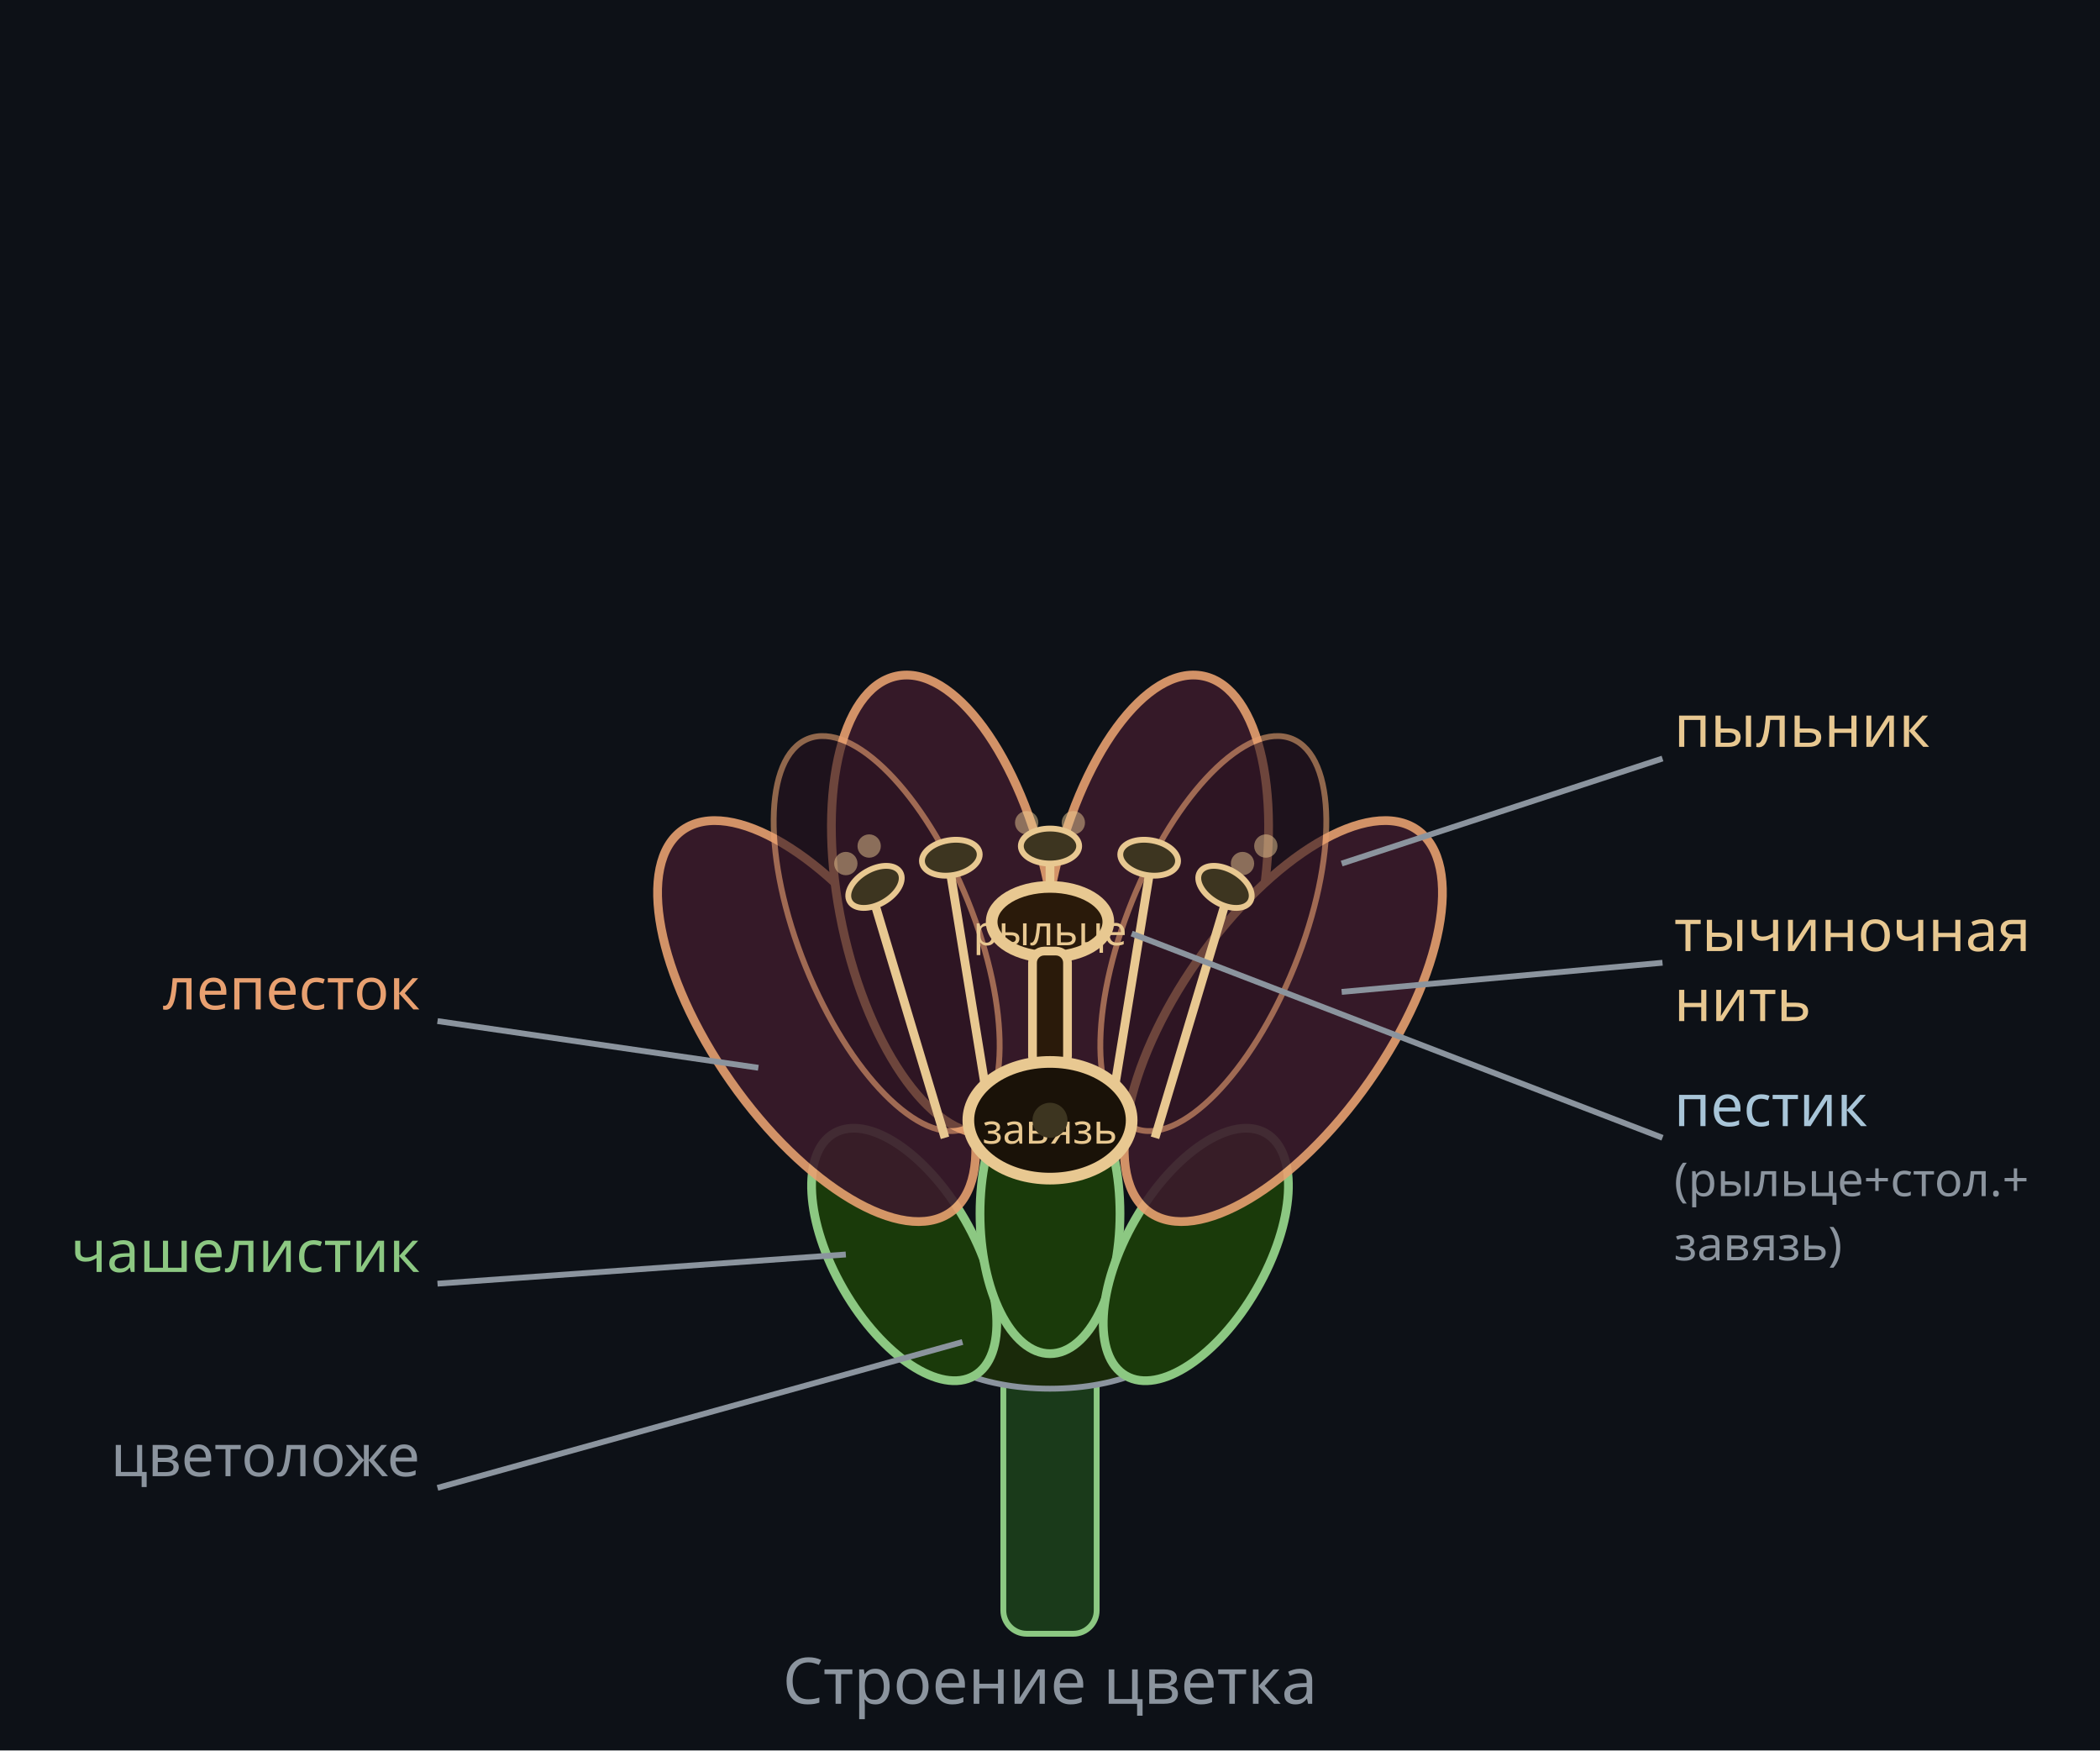
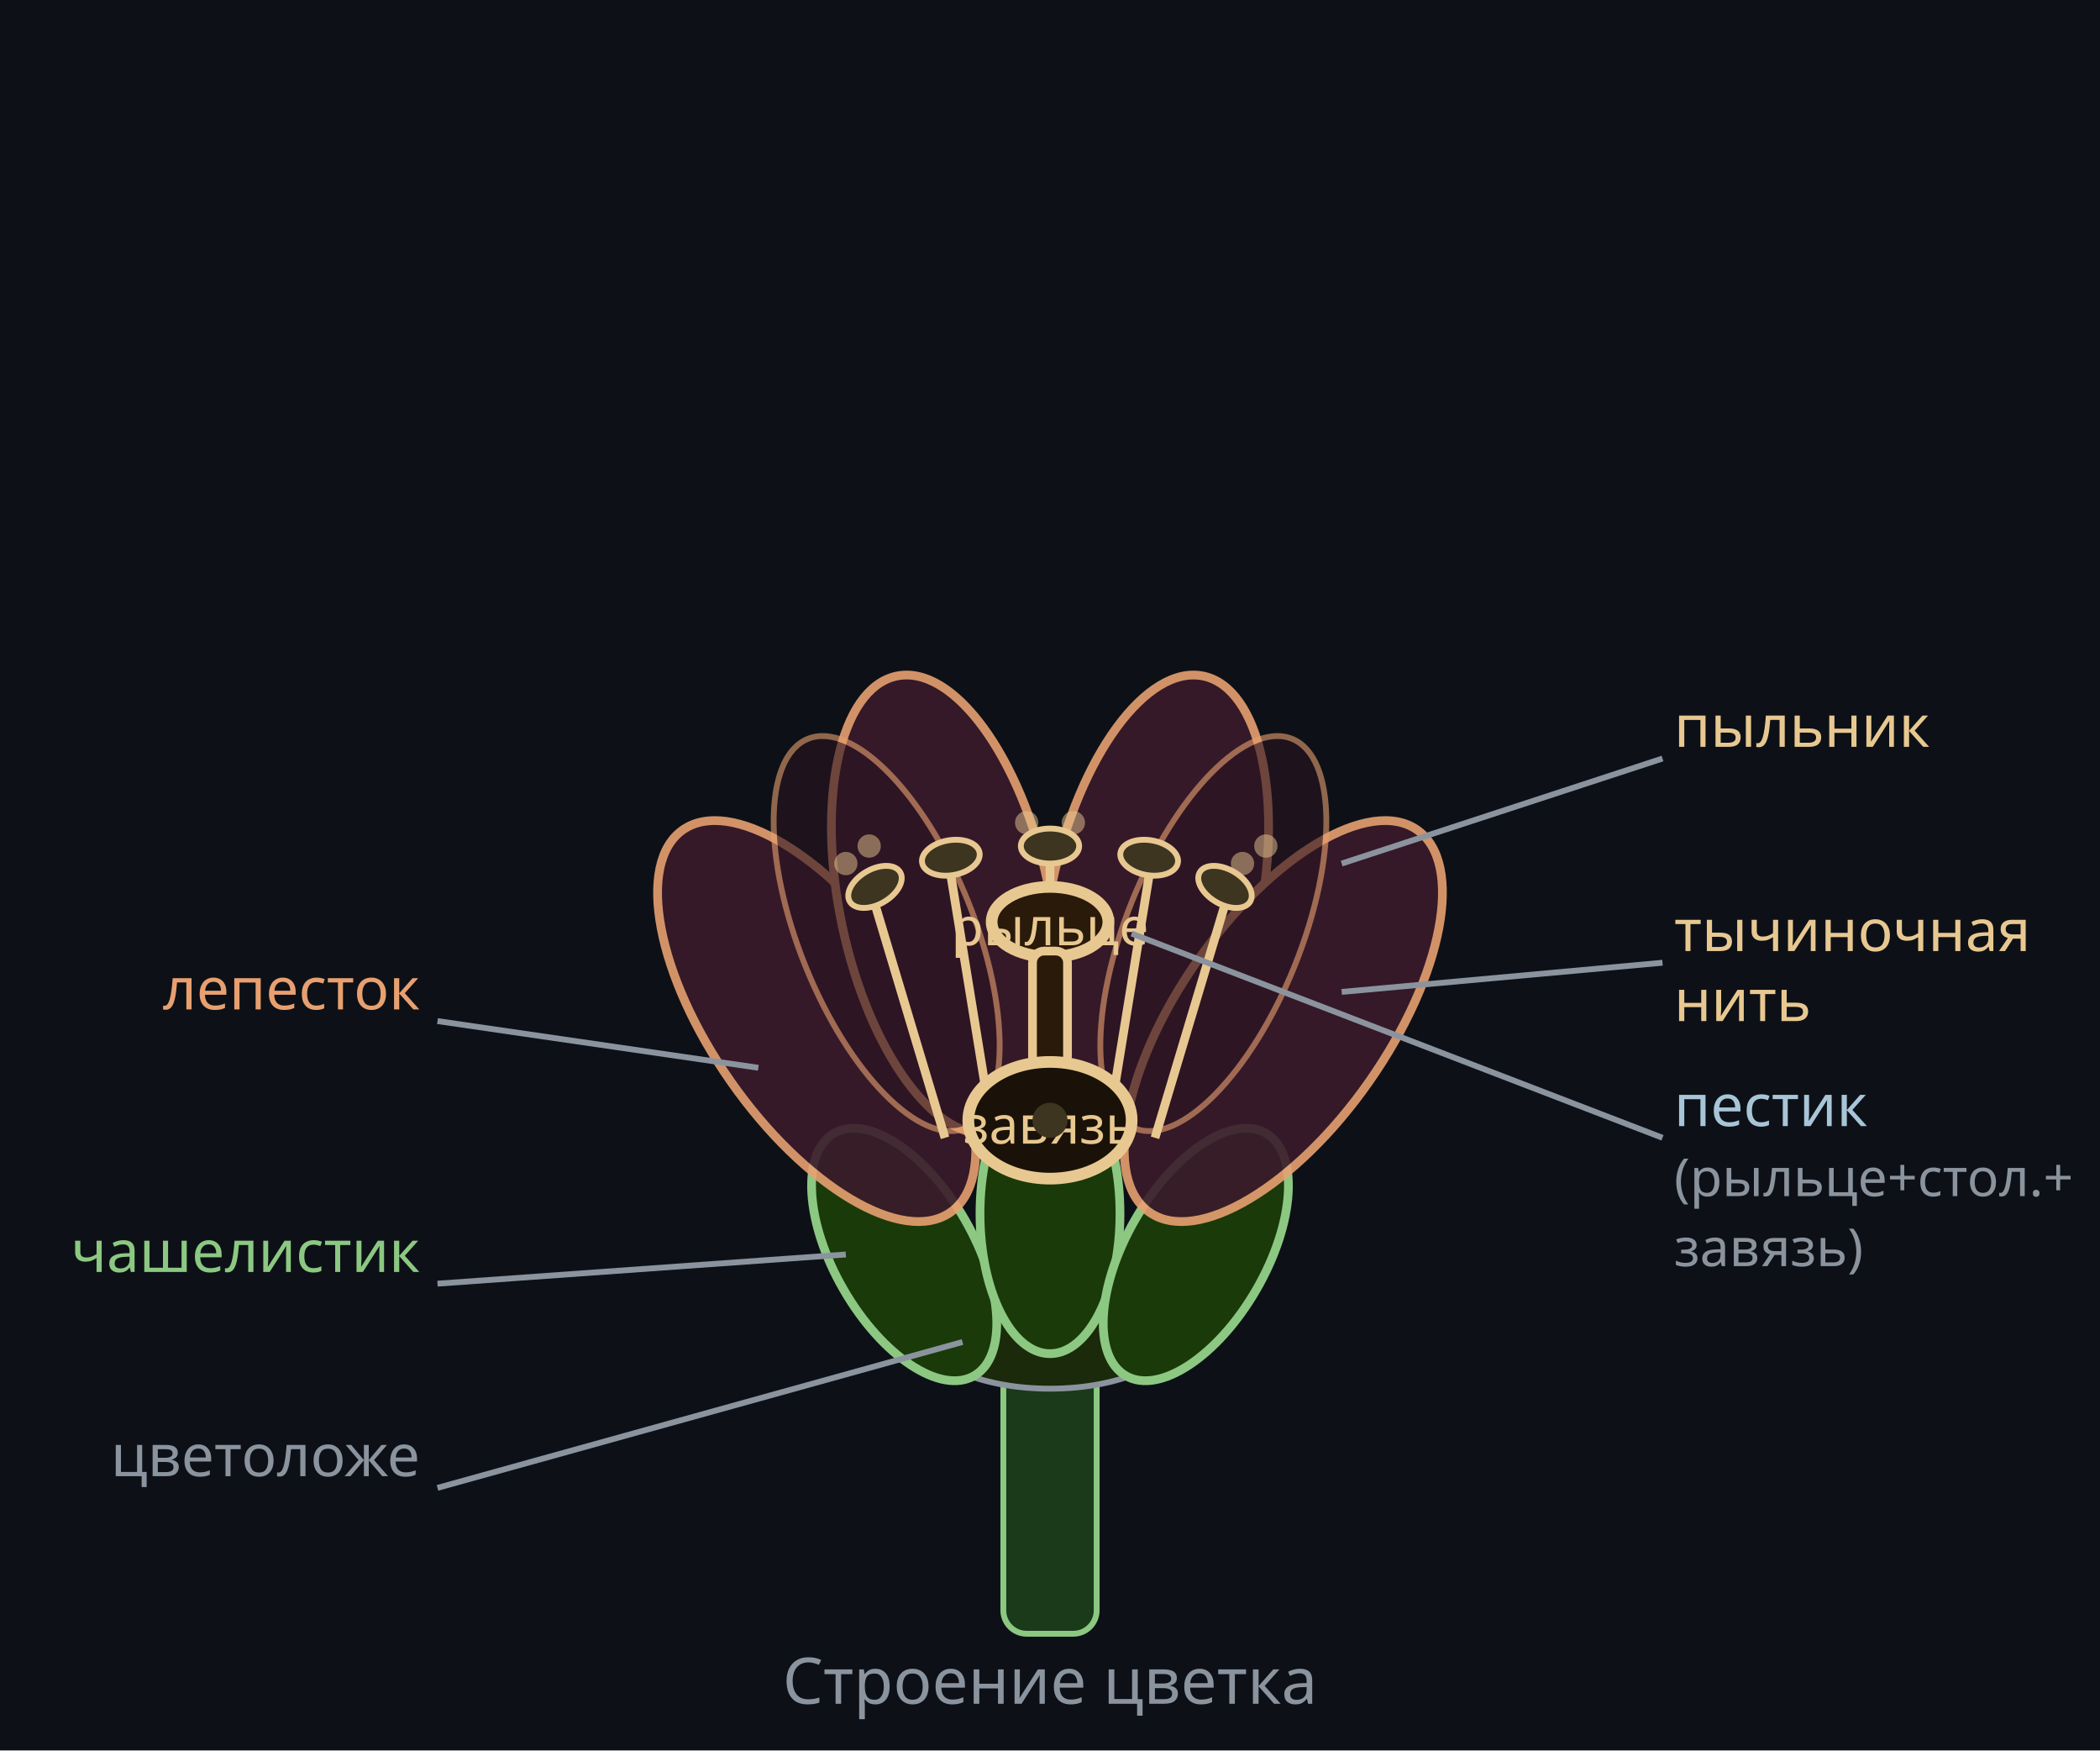
<svg xmlns="http://www.w3.org/2000/svg" viewBox="0 0 360 300" font-family="system-ui,sans-serif">
  <rect width="360" height="300" fill="#0d1117" />
  <rect x="172" y="230" width="16" height="50" rx="4" fill="#1a3a1a" stroke="#8cc882" stroke-width="1" />
  <ellipse cx="180" cy="228" rx="22" ry="10" fill="#1a2a0a" stroke="#8b949e" stroke-width="1" />
  <g fill="#1a3a0a" stroke="#8cc882" stroke-width="1.5">
    <ellipse cx="155" cy="215" rx="12" ry="24" transform="rotate(-30,155,215)" />
    <ellipse cx="180" cy="208" rx="12" ry="24" transform="rotate(0,180,208)" />
    <ellipse cx="205" cy="215" rx="12" ry="24" transform="rotate(30,205,215)" />
  </g>
  <g fill="#3a1a2a" stroke="#e8a070" stroke-width="1.5" opacity="0.9">
    <ellipse cx="140" cy="175" rx="18" ry="40" transform="rotate(-35,140,175)" />
    <ellipse cx="162" cy="155" rx="18" ry="40" transform="rotate(-12,162,155)" />
    <ellipse cx="198" cy="155" rx="18" ry="40" transform="rotate(12,198,155)" />
    <ellipse cx="220" cy="175" rx="18" ry="40" transform="rotate(35,220,175)" />
  </g>
  <g fill="#2a1220" stroke="#e8a070" stroke-width="1" opacity="0.6">
    <ellipse cx="152" cy="160" rx="15" ry="36" transform="rotate(-22,152,160)" />
    <ellipse cx="208" cy="160" rx="15" ry="36" transform="rotate(22,208,160)" />
  </g>
  <g stroke="#e8c891" stroke-width="1.5">
    <line x1="162" y1="195" x2="150" y2="155" />
    <line x1="170" y1="193" x2="163" y2="150" />
    <line x1="180" y1="192" x2="180" y2="148" />
    <line x1="190" y1="193" x2="197" y2="150" />
    <line x1="198" y1="195" x2="210" y2="155" />
  </g>
  <g fill="#3d3520" stroke="#e8c891" stroke-width="1">
    <ellipse cx="150" cy="152" rx="5" ry="3" transform="rotate(-30,150,152)" />
    <ellipse cx="163" cy="147" rx="5" ry="3" transform="rotate(-10,163,147)" />
    <ellipse cx="180" cy="145" rx="5" ry="3" />
    <ellipse cx="197" cy="147" rx="5" ry="3" transform="rotate(10,197,147)" />
    <ellipse cx="210" cy="152" rx="5" ry="3" transform="rotate(30,210,152)" />
  </g>
  <g fill="#e8c891" opacity="0.5">
    <circle cx="145" cy="148" r="2" />
    <circle cx="149" cy="145" r="2" />
    <circle cx="176" cy="141" r="2" />
    <circle cx="184" cy="141" r="2" />
    <circle cx="213" cy="148" r="2" />
    <circle cx="217" cy="145" r="2" />
  </g>
  <ellipse cx="180" cy="158" rx="10" ry="6" fill="#2a1a0a" stroke="#e8c891" stroke-width="2" />
-   <text x="180" y="162" text-anchor="middle" font-size="7" fill="#e8c891">рыльце</text>
+   <text x="180" y="162" text-anchor="middle" font-size="9" fill="#e8c891">рыльце</text>
  <rect x="177" y="163" width="6" height="20" rx="2" fill="#2a1a0a" stroke="#e8c891" stroke-width="1.5" />
  <ellipse cx="180" cy="192" rx="14" ry="10" fill="#1a1208" stroke="#e8c891" stroke-width="2" />
-   <text x="180" y="196" text-anchor="middle" font-size="7" fill="#e8c891">завязь</text>
+   <text x="180" y="196" text-anchor="middle" font-size="9" fill="#e8c891">завязь</text>
  <circle cx="180" cy="192" r="3" fill="#3d3520" />
  <line x1="230" y1="148" x2="285" y2="130" stroke="#8b949e" stroke-width="1" />
  <text x="287" y="128" font-size="10" fill="#e8c891">пыльник</text>
  <line x1="230" y1="170" x2="285" y2="165" stroke="#8b949e" stroke-width="1" />
  <text x="287" y="163" font-size="10" fill="#e8c891">тычиночная</text>
  <text x="287" y="175" font-size="10" fill="#e8c891">нить</text>
  <line x1="194" y1="160" x2="285" y2="195" stroke="#8b949e" stroke-width="1" />
  <text x="287" y="193" font-size="10" fill="#a8c5d8">пестик</text>
-   <text x="287" y="205" font-size="8" fill="#8b949e">(рыльце+стол.+</text>
-   <text x="287" y="216" font-size="8" fill="#8b949e">завязь)</text>
+   <text x="287" y="205" font-size="9" fill="#8b949e">(рыльце+стол.+</text>
+   <text x="287" y="217" font-size="9" fill="#8b949e">завязь)</text>
  <line x1="130" y1="183" x2="75" y2="175" stroke="#8b949e" stroke-width="1" />
  <text x="72" y="173" text-anchor="end" font-size="10" fill="#e8a070">лепесток</text>
  <line x1="145" y1="215" x2="75" y2="220" stroke="#8b949e" stroke-width="1" />
  <text x="72" y="218" text-anchor="end" font-size="10" fill="#8cc882">чашелистик</text>
  <line x1="165" y1="230" x2="75" y2="255" stroke="#8b949e" stroke-width="1" />
  <text x="72" y="253" text-anchor="end" font-size="10" fill="#8b949e">цветоложе</text>
  <text x="180" y="292" text-anchor="middle" font-size="11" fill="#8b949e">Строение цветка</text>
</svg>
